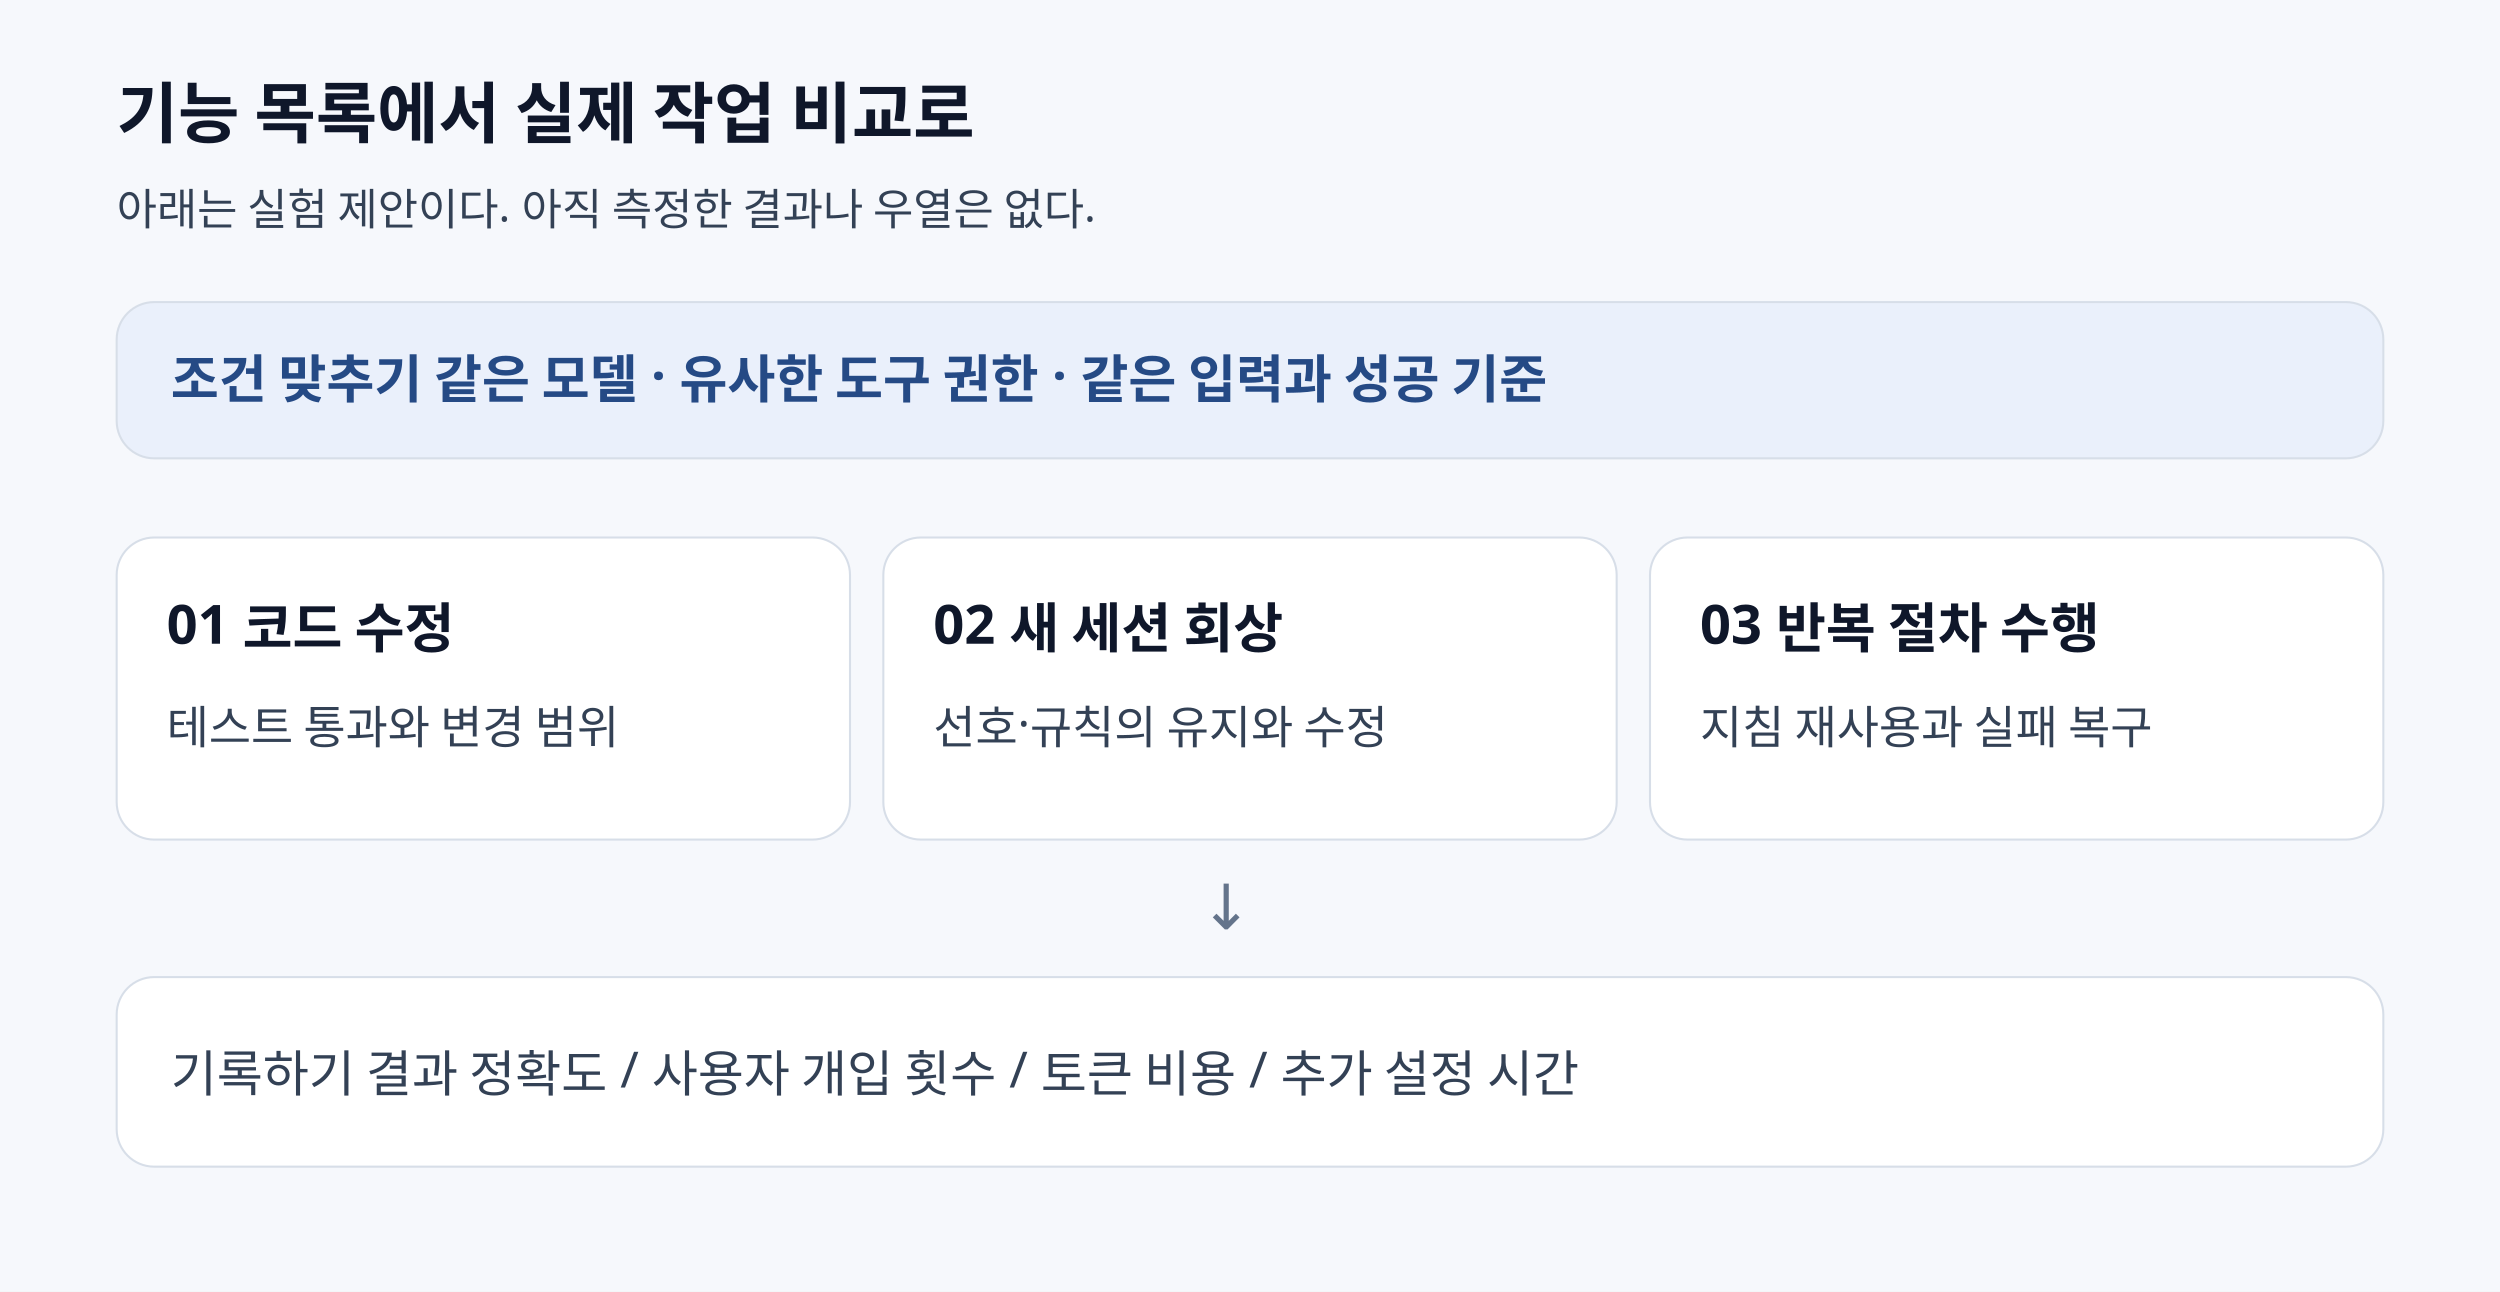
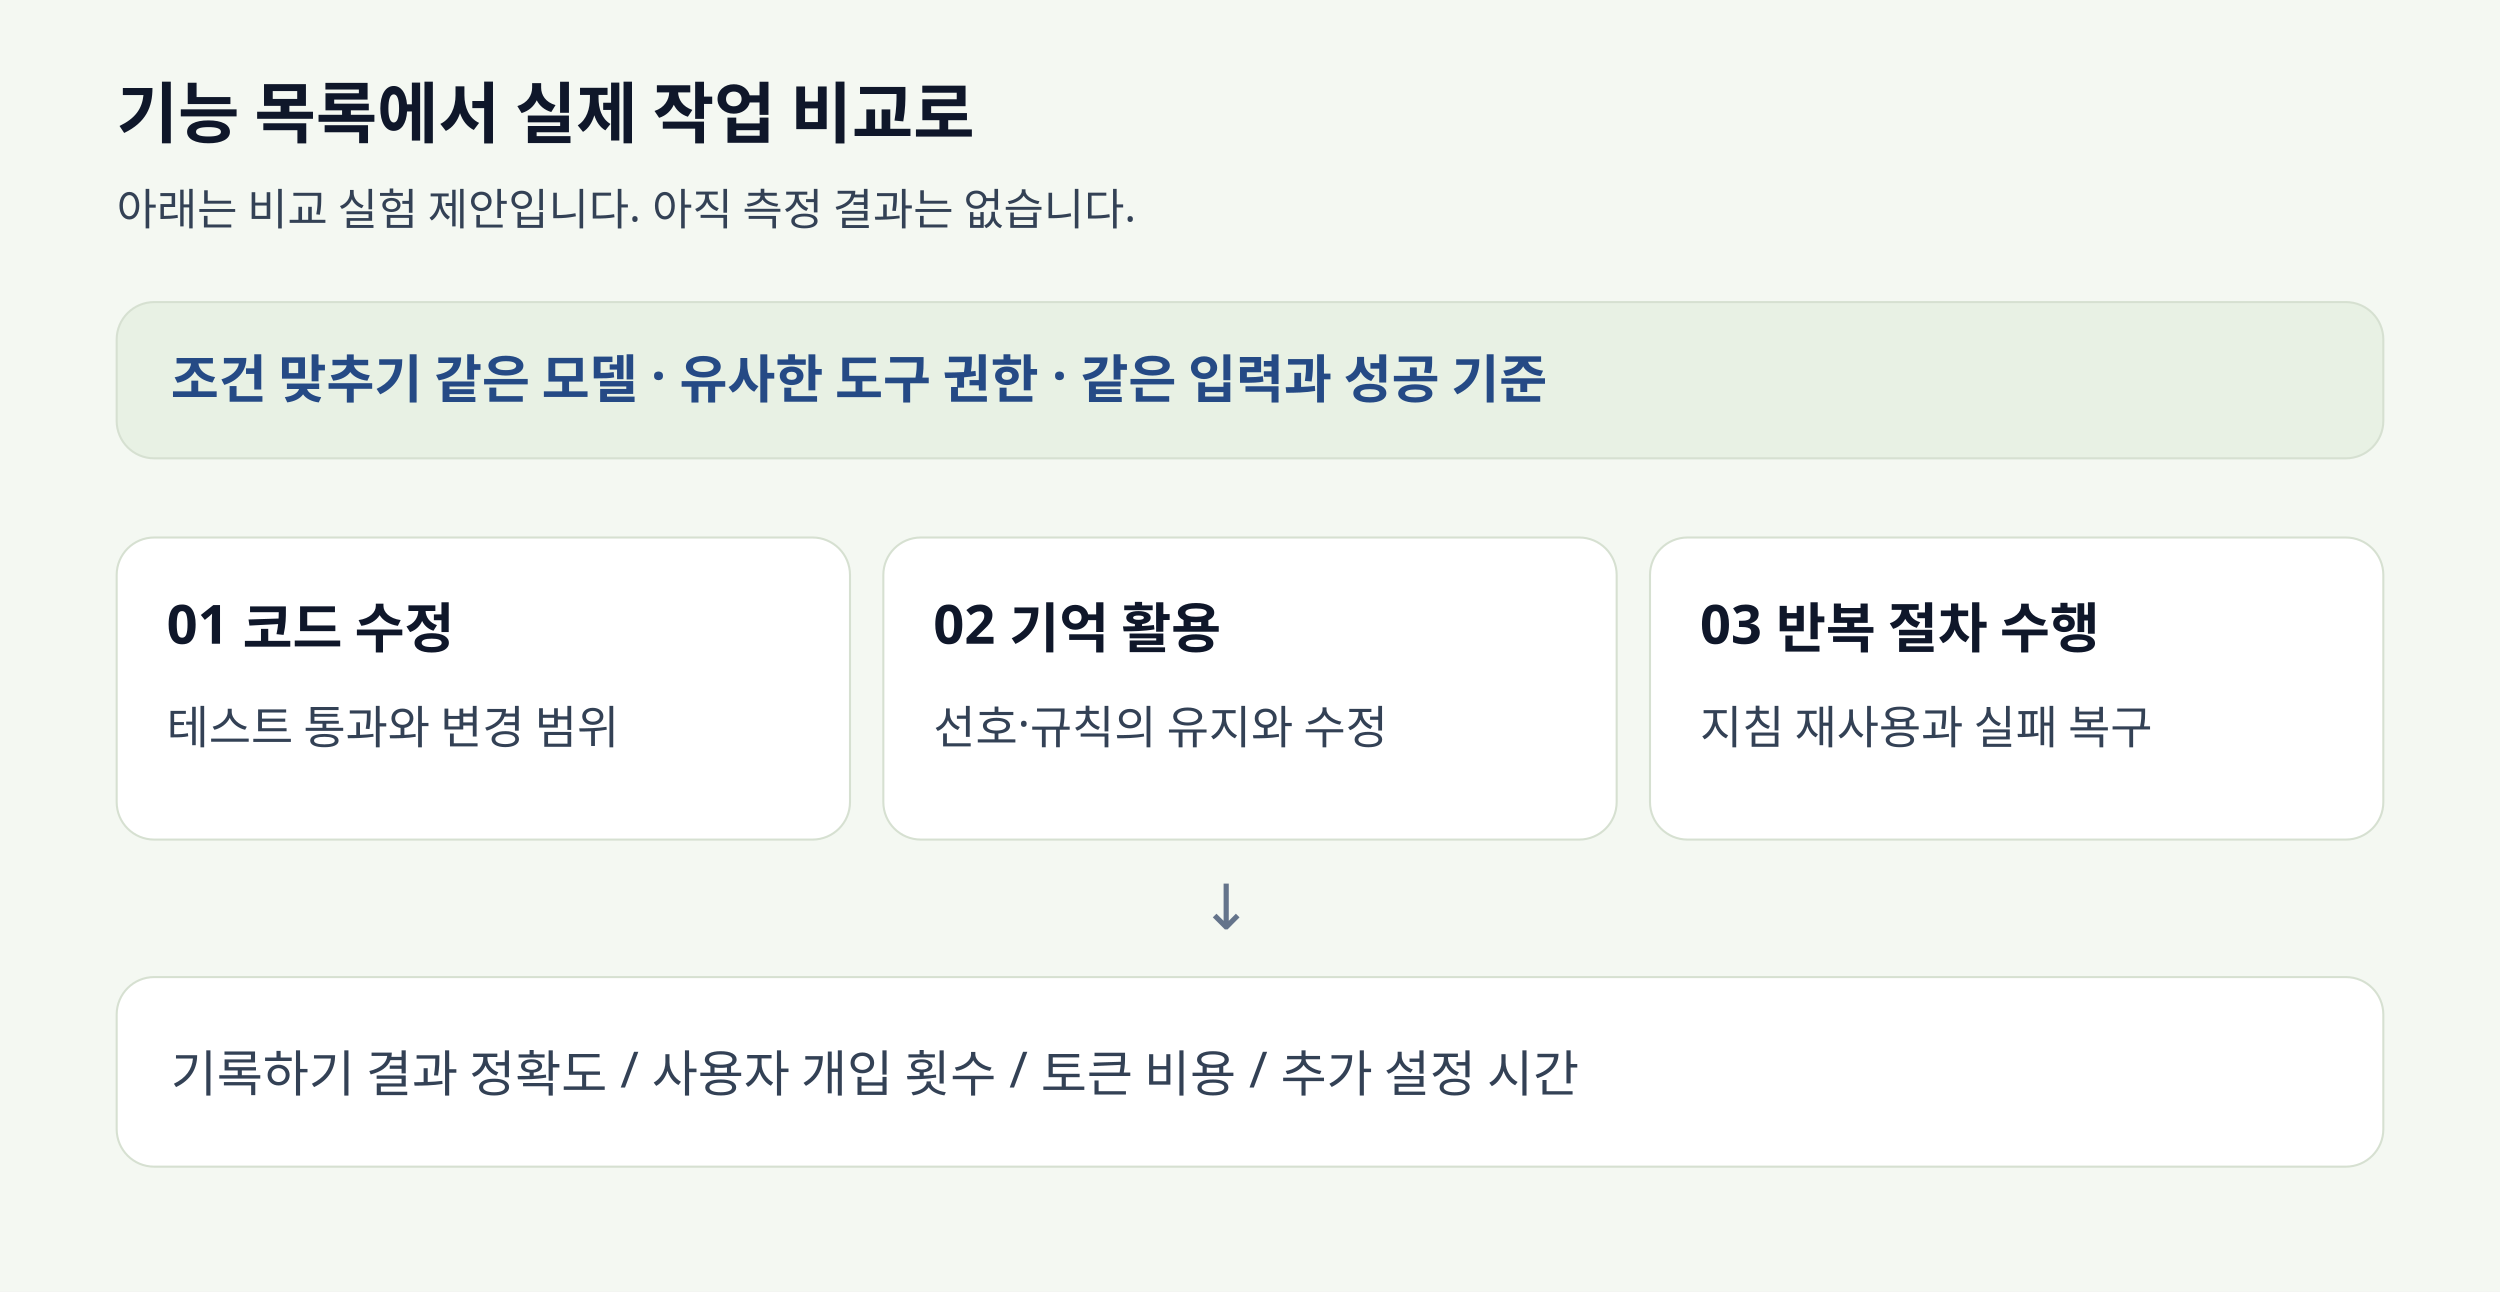
<svg xmlns="http://www.w3.org/2000/svg" width="1200" height="620" viewBox="0 0 1200 620" role="img" aria-labelledby="title desc">
-   <rect width="1200" height="620" fill="#f6f8fc" />
+   <rect width="1200" height="620" fill="#f4f8f2" />
  <g font-family="Apple SD Gothic Neo, Noto Sans KR, sans-serif">
    <text x="56" y="66" font-size="32" fill="#0f172a" font-weight="700">기능 목록에서 실제 작업 비교로</text>
-     <text x="56" y="108" font-size="21" fill="#334155" font-weight="400">아래는 실험 제안이다. 아직 측정한 결과나 우열은 없다.</text>
-     <rect x="56" y="145" width="1088" height="75" rx="18" fill="#eaf0fb" stroke="#d7dee8" />
+     <text x="56" y="108" font-size="21" fill="#334155" font-weight="400">아래는 비교 실험 제안입니다. 아직 측정 결과는 없습니다.</text>
+     <rect x="56" y="145" width="1088" height="75" rx="18" fill="#e8f1e4" stroke="#d6e0d1" />
    <text x="82" y="191" font-size="25" fill="#254a85" font-weight="600">조건 맞추기   같은 모델 · 유사한 도구 권한 · 같은 입력과 성공 기준</text>
-     <rect x="56" y="258" width="352" height="145" rx="18" fill="#ffffff" stroke="#d7dee8" />
+     <rect x="56" y="258" width="352" height="145" rx="18" fill="#ffffff" stroke="#d6e0d1" />
    <text x="80" y="309" font-size="26" fill="#0f172a" font-weight="700">01  코드 수정</text>
    <text x="80" y="357" font-size="22" fill="#334155" font-weight="400">테스트 통과와 변경 범위</text>
-     <rect x="424" y="258" width="352" height="145" rx="18" fill="#ffffff" stroke="#d7dee8" />
-     <text x="448" y="309" font-size="26" fill="#0f172a" font-weight="700">02  새 세션 회상</text>
+     <rect x="424" y="258" width="352" height="145" rx="18" fill="#ffffff" stroke="#d6e0d1" />
+     <text x="448" y="309" font-size="26" fill="#0f172a" font-weight="700">02  기억 활용</text>
    <text x="448" y="357" font-size="22" fill="#334155" font-weight="400">선호·규칙의 유지와 수정</text>
-     <rect x="792" y="258" width="352" height="145" rx="18" fill="#ffffff" stroke="#d7dee8" />
+     <rect x="792" y="258" width="352" height="145" rx="18" fill="#ffffff" stroke="#d6e0d1" />
    <text x="816" y="309" font-size="26" fill="#0f172a" font-weight="700">03  반복 절차 수행</text>
    <text x="816" y="357" font-size="22" fill="#334155" font-weight="400">지침 재사용과 실패 복구</text>
    <text x="576" y="446" font-size="30" fill="#64748b" font-weight="400">↓</text>
-     <rect x="56" y="469" width="1088" height="91" rx="18" fill="#ffffff" stroke="#d7dee8" />
+     <rect x="56" y="469" width="1088" height="91" rx="18" fill="#ffffff" stroke="#d6e0d1" />
    <text x="82" y="524" font-size="24" fill="#334155" font-weight="400">기록하기   결과 정확도 / 사용자 개입 횟수 / 토큰 비용 / 추가 설정 시간</text>
  </g>
</svg>
